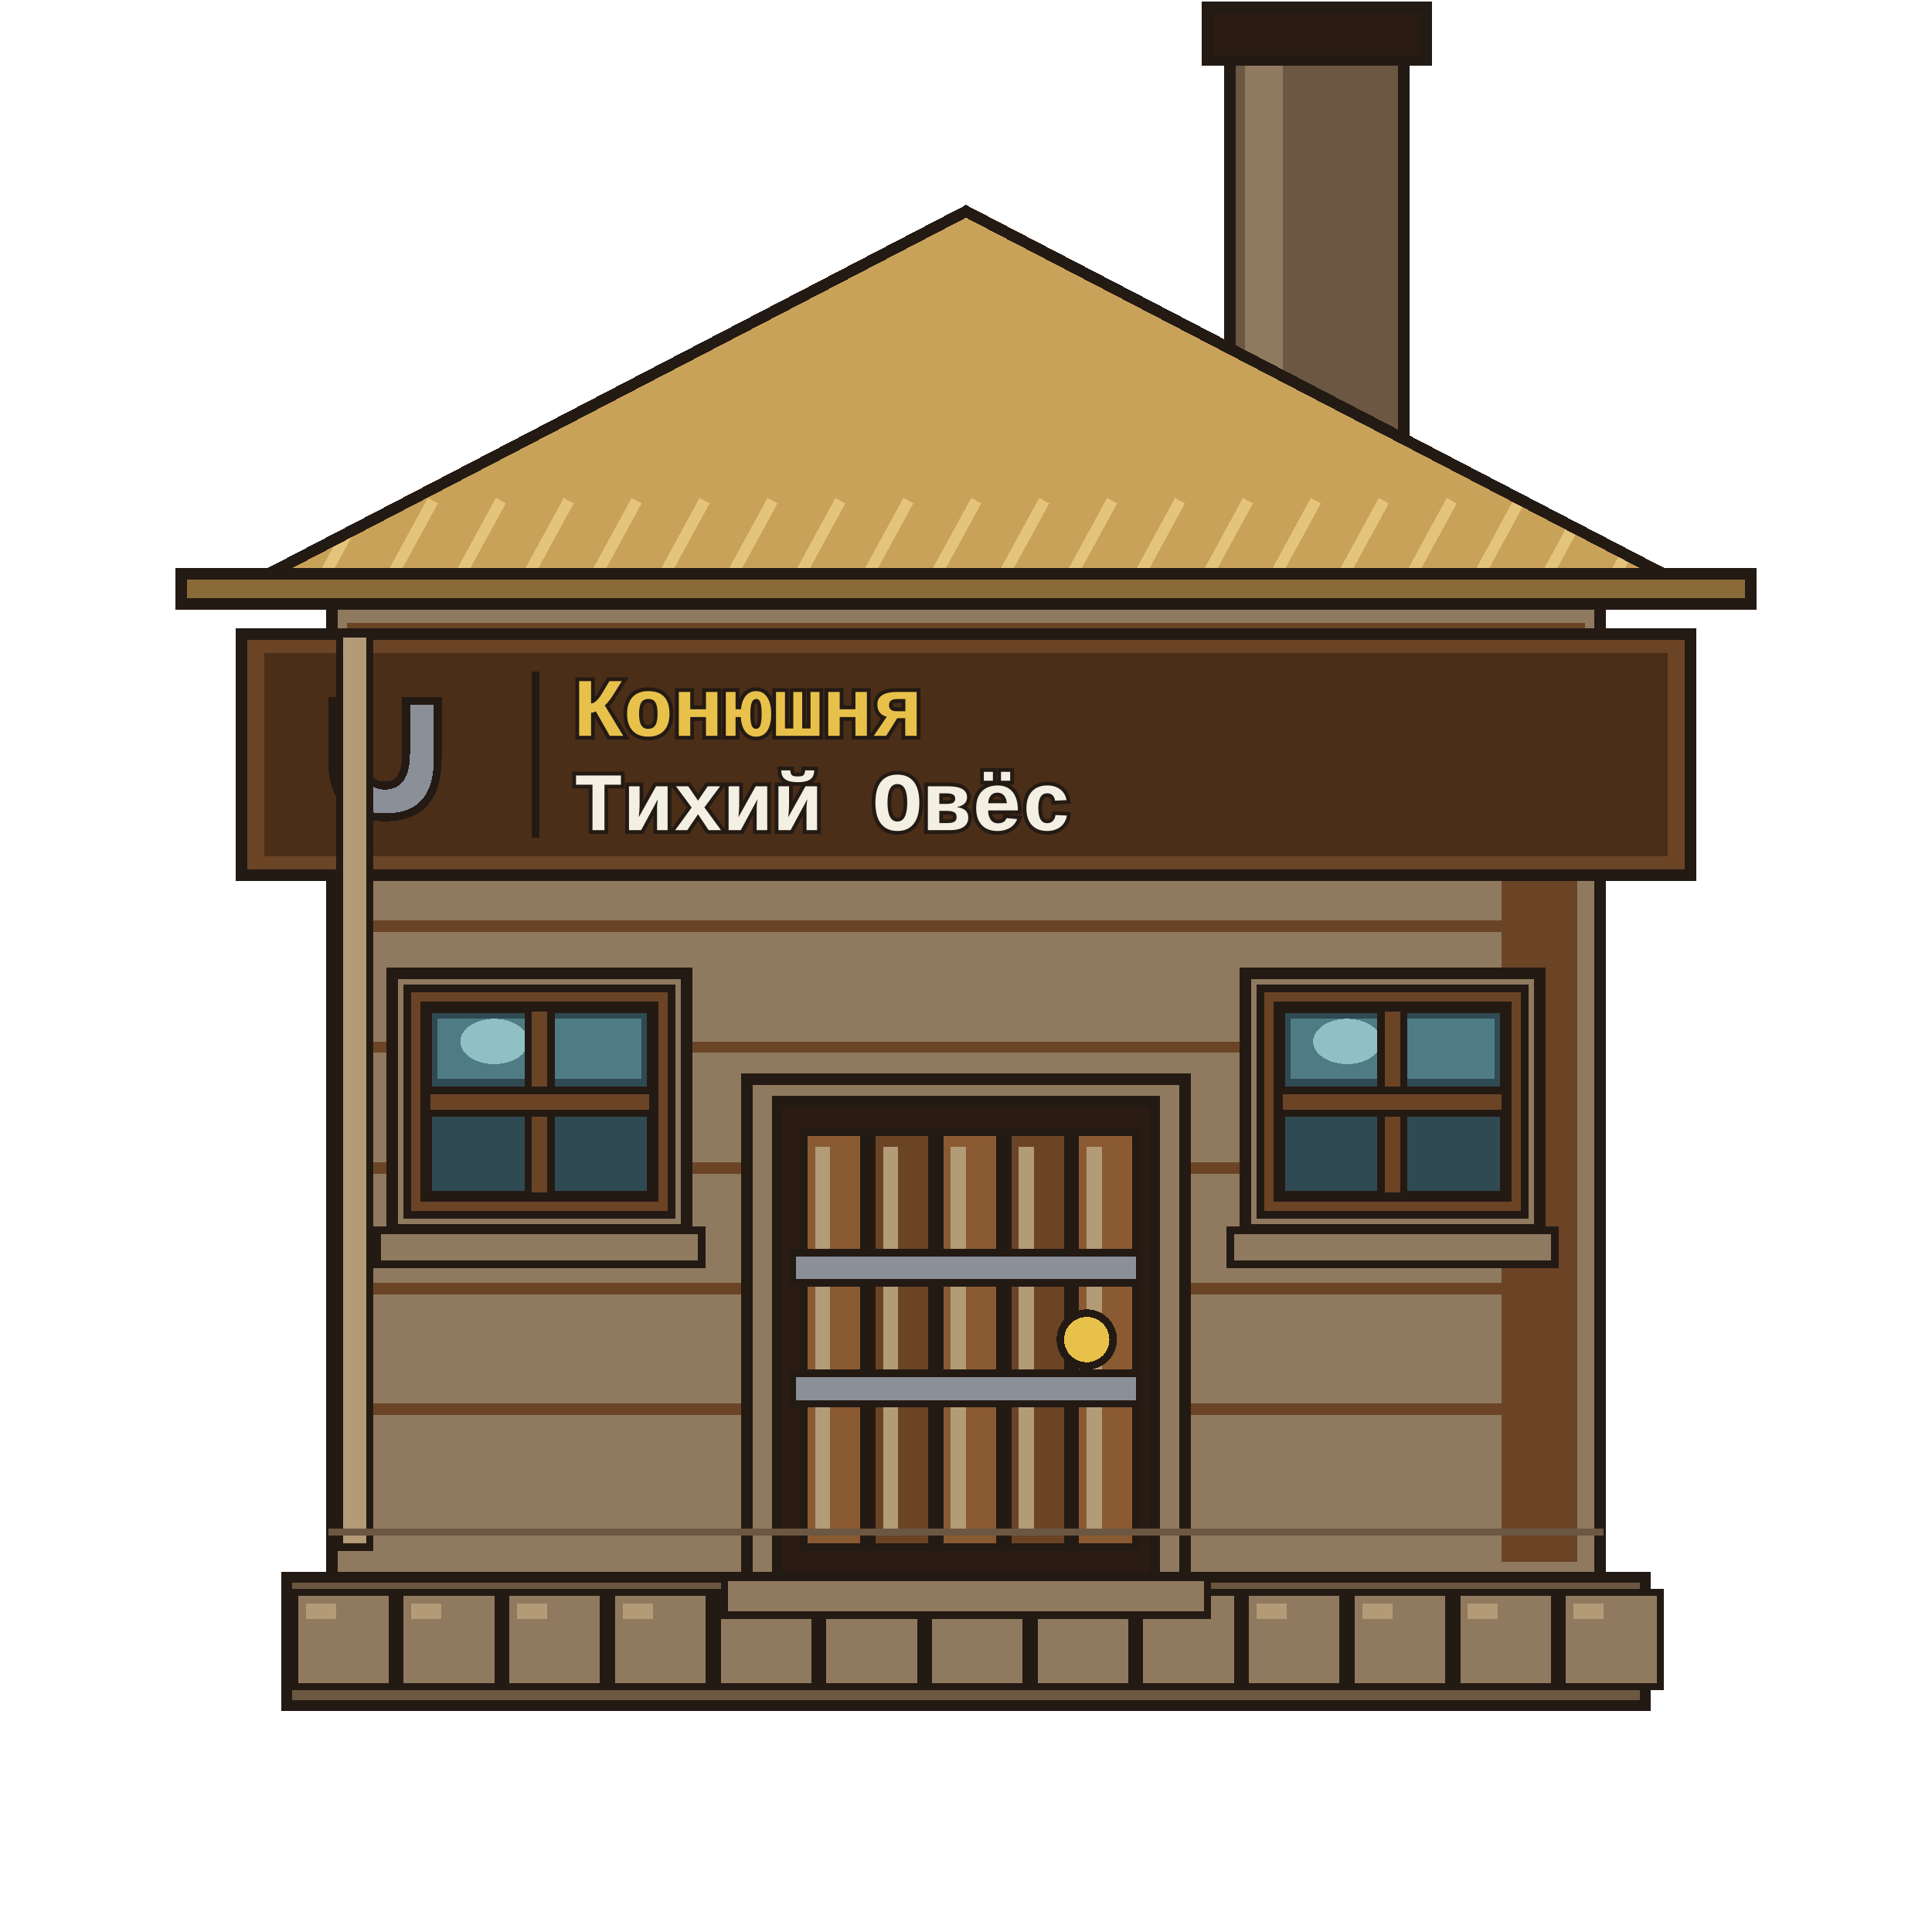
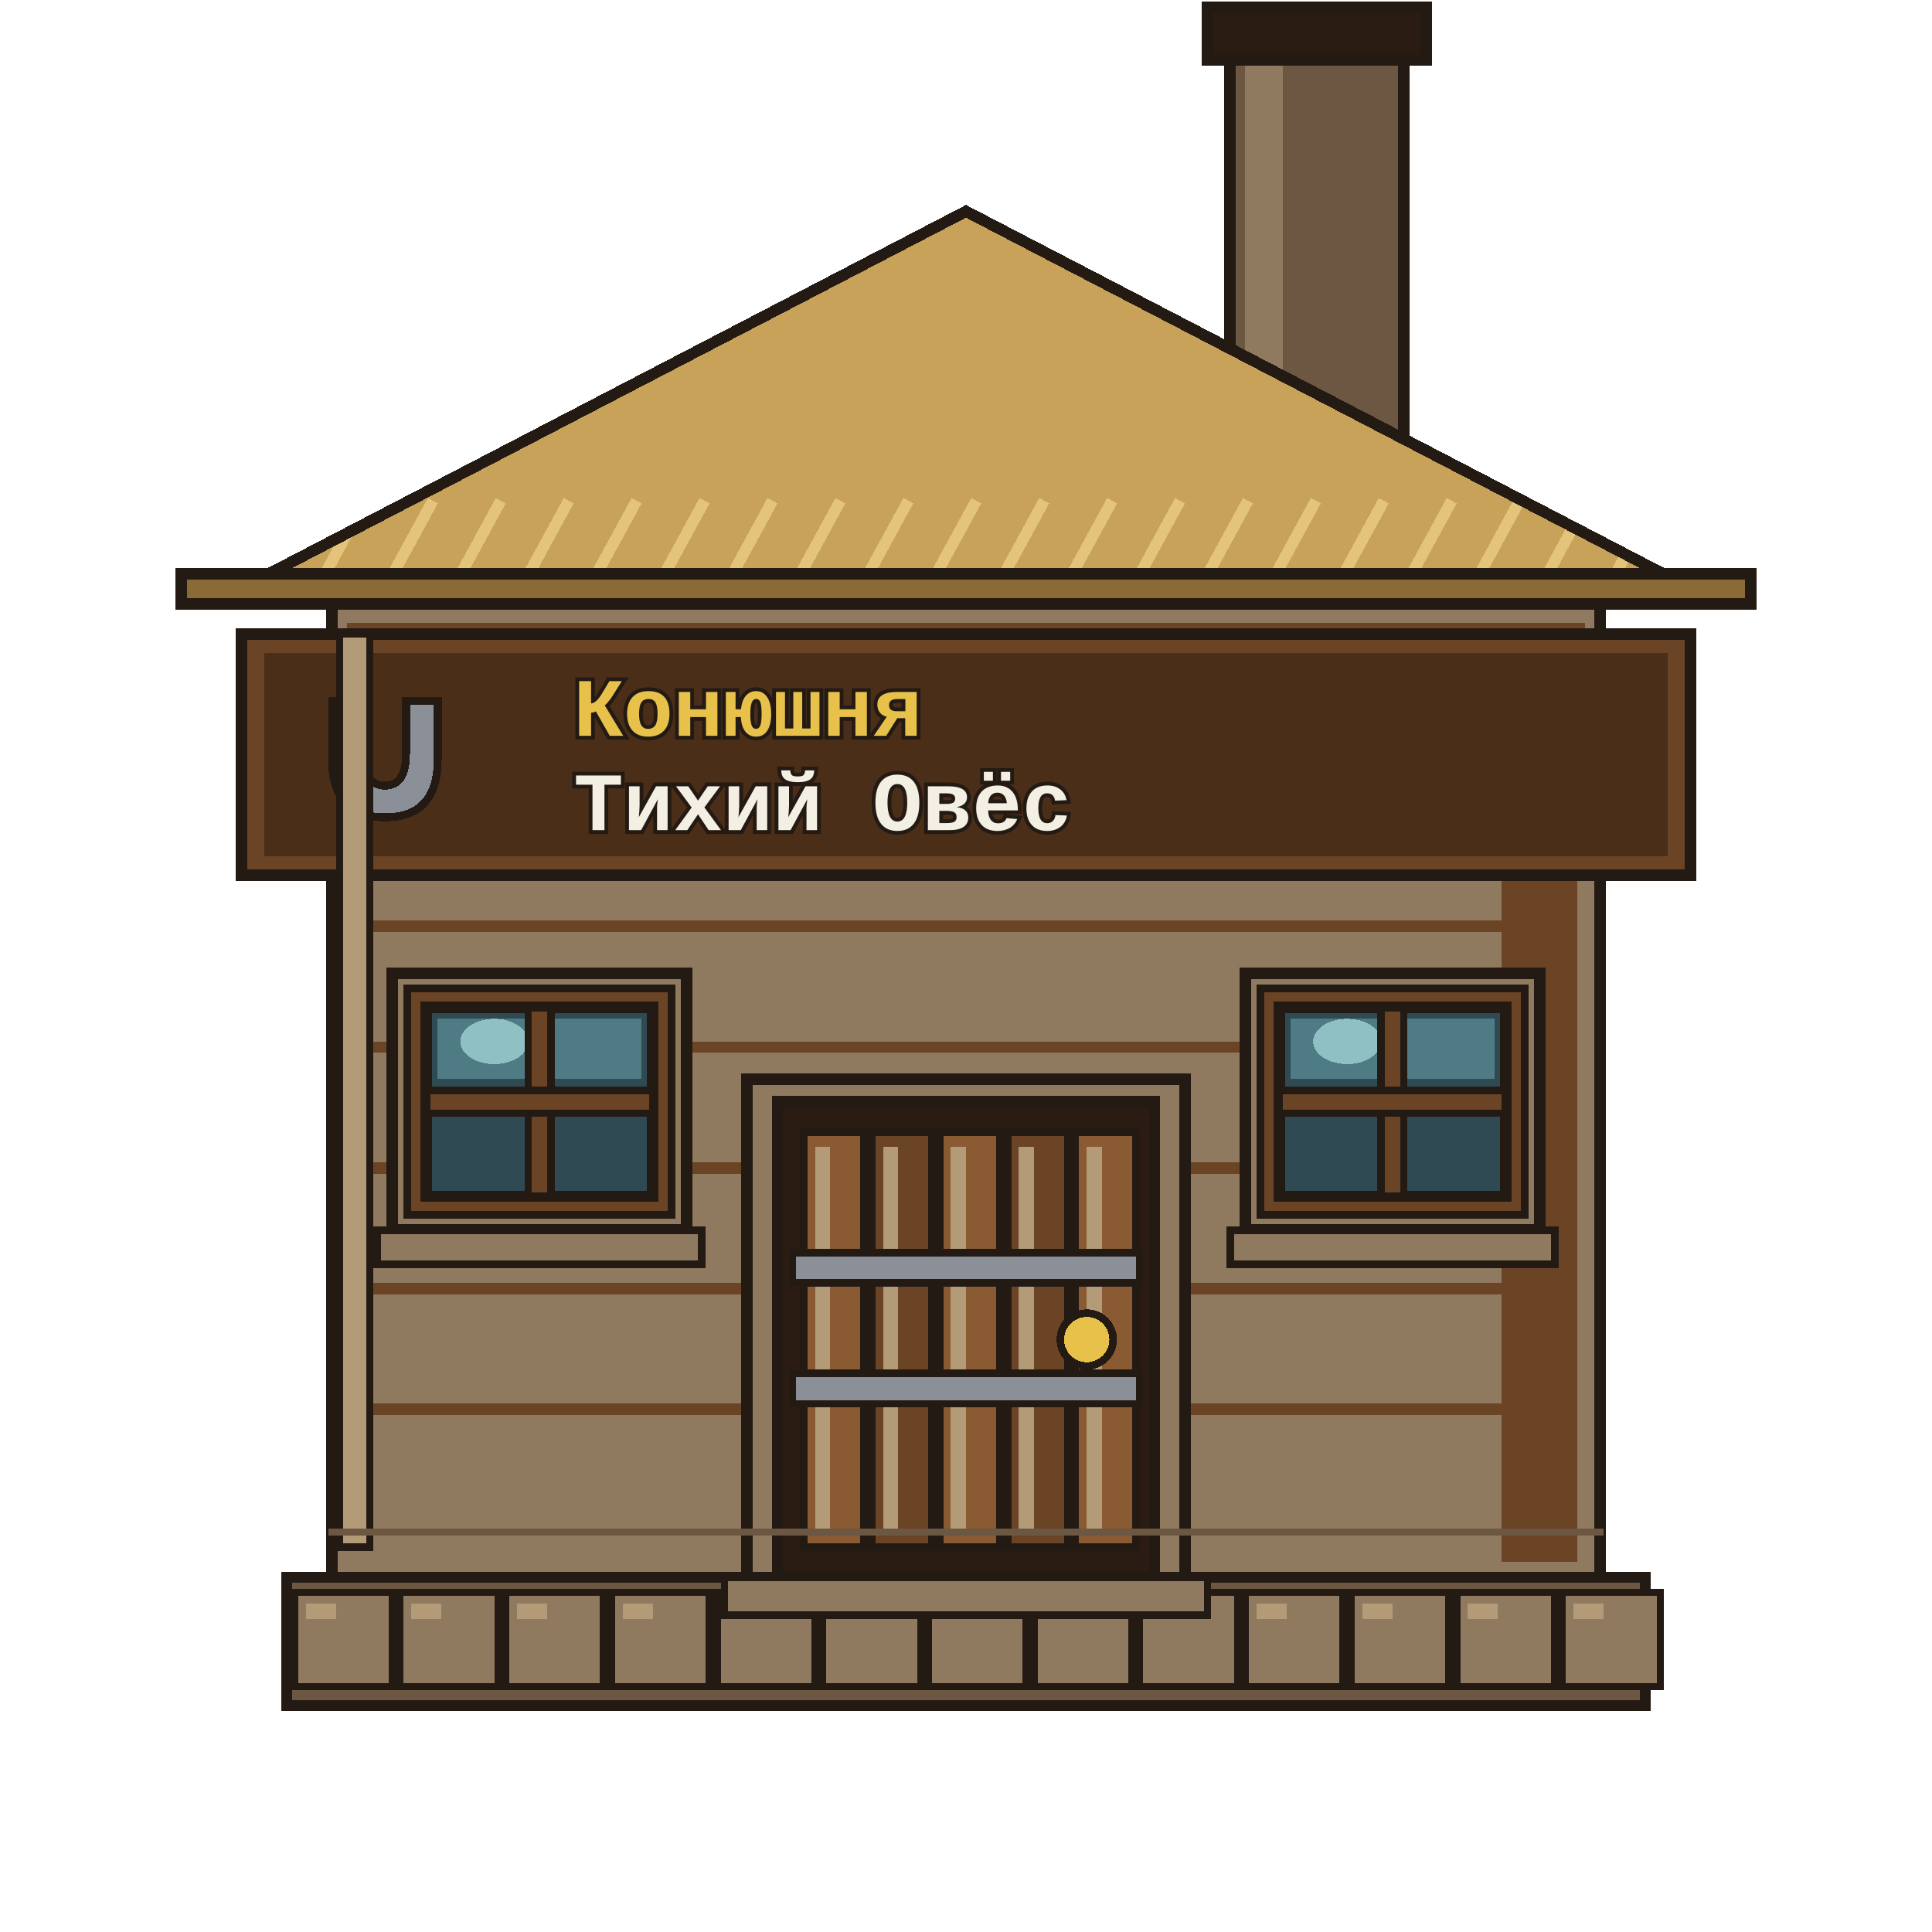
<svg xmlns="http://www.w3.org/2000/svg" viewBox="0 0 512 512" shape-rendering="crispEdges">
  <g id="chimney">
    <path d="M326 8 H372 V120 H326Z" fill="#6b5742" stroke="#241a14" stroke-width="3" stroke-linejoin="miter" stroke-linecap="square" />
    <path d="M330 12 H340 V116 H330Z" fill="#8f7a5f" stroke="none" />
    <path d="M320 2 H378 V16 H320Z" fill="#2a1c12" stroke="#241a14" stroke-width="3" stroke-linejoin="miter" stroke-linecap="square" />
  </g>
  <g id="base">
    <path d="M76 418 H436 V452 H76Z" fill="#6b5742" stroke="#241a14" stroke-width="3" stroke-linejoin="miter" stroke-linecap="square" />
    <path d="M78 422 H104 V447 H78Z" fill="#8f7a5f" stroke="#241a14" stroke-width="2" stroke-linejoin="miter" stroke-linecap="square" />
    <path d="M81 425 H89 V429 H81Z" fill="#b39b78" stroke="none" />
    <path d="M106 422 H132 V447 H106Z" fill="#8f7a5f" stroke="#241a14" stroke-width="2" stroke-linejoin="miter" stroke-linecap="square" />
    <path d="M109 425 H117 V429 H109Z" fill="#b39b78" stroke="none" />
    <path d="M134 422 H160 V447 H134Z" fill="#8f7a5f" stroke="#241a14" stroke-width="2" stroke-linejoin="miter" stroke-linecap="square" />
    <path d="M137 425 H145 V429 H137Z" fill="#b39b78" stroke="none" />
    <path d="M162 422 H188 V447 H162Z" fill="#8f7a5f" stroke="#241a14" stroke-width="2" stroke-linejoin="miter" stroke-linecap="square" />
    <path d="M165 425 H173 V429 H165Z" fill="#b39b78" stroke="none" />
    <path d="M190 422 H216 V447 H190Z" fill="#8f7a5f" stroke="#241a14" stroke-width="2" stroke-linejoin="miter" stroke-linecap="square" />
    <path d="M193 425 H201 V429 H193Z" fill="#b39b78" stroke="none" />
    <path d="M218 422 H244 V447 H218Z" fill="#8f7a5f" stroke="#241a14" stroke-width="2" stroke-linejoin="miter" stroke-linecap="square" />
    <path d="M221 425 H229 V429 H221Z" fill="#b39b78" stroke="none" />
    <path d="M246 422 H272 V447 H246Z" fill="#8f7a5f" stroke="#241a14" stroke-width="2" stroke-linejoin="miter" stroke-linecap="square" />
    <path d="M249 425 H257 V429 H249Z" fill="#b39b78" stroke="none" />
    <path d="M274 422 H300 V447 H274Z" fill="#8f7a5f" stroke="#241a14" stroke-width="2" stroke-linejoin="miter" stroke-linecap="square" />
    <path d="M277 425 H285 V429 H277Z" fill="#b39b78" stroke="none" />
    <path d="M302 422 H328 V447 H302Z" fill="#8f7a5f" stroke="#241a14" stroke-width="2" stroke-linejoin="miter" stroke-linecap="square" />
    <path d="M305 425 H313 V429 H305Z" fill="#b39b78" stroke="none" />
    <path d="M330 422 H356 V447 H330Z" fill="#8f7a5f" stroke="#241a14" stroke-width="2" stroke-linejoin="miter" stroke-linecap="square" />
    <path d="M333 425 H341 V429 H333Z" fill="#b39b78" stroke="none" />
    <path d="M358 422 H384 V447 H358Z" fill="#8f7a5f" stroke="#241a14" stroke-width="2" stroke-linejoin="miter" stroke-linecap="square" />
    <path d="M361 425 H369 V429 H361Z" fill="#b39b78" stroke="none" />
    <path d="M386 422 H412 V447 H386Z" fill="#8f7a5f" stroke="#241a14" stroke-width="2" stroke-linejoin="miter" stroke-linecap="square" />
    <path d="M389 425 H397 V429 H389Z" fill="#b39b78" stroke="none" />
    <path d="M414 422 H440 V447 H414Z" fill="#8f7a5f" stroke="#241a14" stroke-width="2" stroke-linejoin="miter" stroke-linecap="square" />
    <path d="M417 425 H425 V429 H417Z" fill="#b39b78" stroke="none" />
  </g>
  <g id="wall">
    <path d="M88 160 H424 V418 H88Z" fill="#8f7a5f" stroke="#241a14" stroke-width="3" stroke-linejoin="miter" stroke-linecap="square" />
    <path d="M92 165 H420 V175 H92Z" fill="#6b4426" stroke="none" />
    <path d="M96 178 H416 V186 H96Z" fill="#8f7a5f" stroke="none" />
    <path d="M398 168 H418 V414 H398Z" fill="#6b4426" stroke="none" />
    <path d="M94 180 H418 V183 H94Z" fill="#6b4426" stroke="none" />
    <path d="M94 212 H418 V215 H94Z" fill="#6b4426" stroke="none" />
    <path d="M94 244 H418 V247 H94Z" fill="#6b4426" stroke="none" />
    <path d="M94 276 H418 V279 H94Z" fill="#6b4426" stroke="none" />
    <path d="M94 308 H418 V311 H94Z" fill="#6b4426" stroke="none" />
    <path d="M94 340 H418 V343 H94Z" fill="#6b4426" stroke="none" />
    <path d="M94 372 H418 V375 H94Z" fill="#6b4426" stroke="none" />
  </g>
  <g id="roof">
    <defs>
      <clipPath id="roofClip">
        <path d="M56 160 L256 56 L456 160Z" />
      </clipPath>
    </defs>
    <path d="M56 160 L256 56 L456 160Z" fill="#c9a25a" stroke="#241a14" stroke-width="3" stroke-linejoin="miter" />
    <g clip-path="url(#roofClip)">
      <path d="M48 156 L60 134" fill="none" stroke="#e3c47a" stroke-width="3" stroke-linecap="square" />
      <path d="M66 156 L78 134" fill="none" stroke="#e3c47a" stroke-width="3" stroke-linecap="square" />
      <path d="M84 156 L96 134" fill="none" stroke="#e3c47a" stroke-width="3" stroke-linecap="square" />
      <path d="M102 156 L114 134" fill="none" stroke="#e3c47a" stroke-width="3" stroke-linecap="square" />
      <path d="M120 156 L132 134" fill="none" stroke="#e3c47a" stroke-width="3" stroke-linecap="square" />
      <path d="M138 156 L150 134" fill="none" stroke="#e3c47a" stroke-width="3" stroke-linecap="square" />
      <path d="M156 156 L168 134" fill="none" stroke="#e3c47a" stroke-width="3" stroke-linecap="square" />
      <path d="M174 156 L186 134" fill="none" stroke="#e3c47a" stroke-width="3" stroke-linecap="square" />
      <path d="M192 156 L204 134" fill="none" stroke="#e3c47a" stroke-width="3" stroke-linecap="square" />
      <path d="M210 156 L222 134" fill="none" stroke="#e3c47a" stroke-width="3" stroke-linecap="square" />
      <path d="M228 156 L240 134" fill="none" stroke="#e3c47a" stroke-width="3" stroke-linecap="square" />
      <path d="M246 156 L258 134" fill="none" stroke="#e3c47a" stroke-width="3" stroke-linecap="square" />
      <path d="M264 156 L276 134" fill="none" stroke="#e3c47a" stroke-width="3" stroke-linecap="square" />
      <path d="M282 156 L294 134" fill="none" stroke="#e3c47a" stroke-width="3" stroke-linecap="square" />
      <path d="M300 156 L312 134" fill="none" stroke="#e3c47a" stroke-width="3" stroke-linecap="square" />
      <path d="M318 156 L330 134" fill="none" stroke="#e3c47a" stroke-width="3" stroke-linecap="square" />
      <path d="M336 156 L348 134" fill="none" stroke="#e3c47a" stroke-width="3" stroke-linecap="square" />
      <path d="M354 156 L366 134" fill="none" stroke="#e3c47a" stroke-width="3" stroke-linecap="square" />
      <path d="M372 156 L384 134" fill="none" stroke="#e3c47a" stroke-width="3" stroke-linecap="square" />
      <path d="M390 156 L402 134" fill="none" stroke="#e3c47a" stroke-width="3" stroke-linecap="square" />
      <path d="M408 156 L420 134" fill="none" stroke="#e3c47a" stroke-width="3" stroke-linecap="square" />
      <path d="M426 156 L438 134" fill="none" stroke="#e3c47a" stroke-width="3" stroke-linecap="square" />
      <path d="M444 156 L456 134" fill="none" stroke="#e3c47a" stroke-width="3" stroke-linecap="square" />
      <path d="M462 156 L474 134" fill="none" stroke="#e3c47a" stroke-width="3" stroke-linecap="square" />
    </g>
    <path d="M56 160 L256 56 L456 160Z" fill="none" stroke="#241a14" stroke-width="3" stroke-linejoin="miter" />
    <path d="M48 152 H464 V160 H48Z" fill="#8a6a36" stroke="#241a14" stroke-width="3" stroke-linejoin="miter" stroke-linecap="square" />
  </g>
  <g id="sign" data-sign-name="Конюшня «Тихий Овёс»" data-sign-type="Конюшня" data-sign-shop="Тихий Овёс">
    <path id="signBoard" d="M64 168 H448 V232 H64Z" fill="#6b4426" stroke="#241a14" stroke-width="3" stroke-linejoin="miter" stroke-linecap="square" />
    <path d="M70 173 H442 V227 H70Z" fill="#4a2e18" stroke="none" />
-     <path d="M142 179 V221" fill="none" stroke="#241a14" stroke-width="2" stroke-linecap="square" />
    <g transform="translate(74 176) scale(0.7)" data-sign="horseshoe">
      <path d="M20 14 V36 Q20 58 40 58 Q60 58 60 36 V14 H48 V34 Q48 46 40 46 Q32 46 32 34 V14Z" fill="#8a8f98" stroke="#241a14" stroke-width="3" stroke-linejoin="miter" />
      <ellipse cx="26" cy="18" rx="4" ry="3" fill="#f3efe2" stroke="none" />
    </g>
    <text data-line="type" x="152" y="195" font-family="'Courier New', monospace" font-size="22" font-weight="700" fill="#e8c14a" stroke="#241a14" stroke-width="2" paint-order="stroke" text-rendering="geometricPrecision" textLength="95.5" lengthAdjust="spacingAndGlyphs">Конюшня</text>
    <text data-line="shop" x="152" y="220" font-family="'Courier New', monospace" font-size="22" font-weight="700" fill="#f3efe2" stroke="#241a14" stroke-width="2" paint-order="stroke" text-rendering="geometricPrecision" textLength="136.4" lengthAdjust="spacingAndGlyphs">Тихий Овёс</text>
  </g>
  <g id="window">
    <path d="M104 258 H182 V326 H104Z" fill="#8f7a5f" stroke="#241a14" stroke-width="3" stroke-linejoin="miter" stroke-linecap="square" />
    <path d="M108 262 H178 V322 H108Z" fill="#6b4426" stroke="#241a14" stroke-width="2" stroke-linejoin="miter" stroke-linecap="square" />
    <path d="M113 267 H173 V317 H113Z" fill="#2f4a52" stroke="#241a14" stroke-width="3" stroke-linejoin="miter" stroke-linecap="square" />
    <path d="M116 270 H139 V286 H116Z" fill="#4f7b84" stroke="none" />
    <path d="M147 270 H170 V286 H147Z" fill="#4f7b84" stroke="none" />
    <ellipse cx="131" cy="276" rx="9" ry="6" fill="#8fc0c4" stroke="none" />
    <path d="M140 267 H146 V317 H140Z" fill="#6b4426" stroke="#241a14" stroke-width="2" stroke-linejoin="miter" stroke-linecap="square" />
    <path d="M113 289 H173 V295 H113Z" fill="#6b4426" stroke="#241a14" stroke-width="2" stroke-linejoin="miter" stroke-linecap="square" />
    <path d="M100 326 H186 V335 H100Z" fill="#8f7a5f" stroke="#241a14" stroke-width="2" stroke-linejoin="miter" stroke-linecap="square" />
    <path d="M330 258 H408 V326 H330Z" fill="#8f7a5f" stroke="#241a14" stroke-width="3" stroke-linejoin="miter" stroke-linecap="square" />
    <path d="M334 262 H404 V322 H334Z" fill="#6b4426" stroke="#241a14" stroke-width="2" stroke-linejoin="miter" stroke-linecap="square" />
    <path d="M339 267 H399 V317 H339Z" fill="#2f4a52" stroke="#241a14" stroke-width="3" stroke-linejoin="miter" stroke-linecap="square" />
    <path d="M342 270 H365 V286 H342Z" fill="#4f7b84" stroke="none" />
    <path d="M373 270 H396 V286 H373Z" fill="#4f7b84" stroke="none" />
    <ellipse cx="357" cy="276" rx="9" ry="6" fill="#8fc0c4" stroke="none" />
    <path d="M366 267 H372 V317 H366Z" fill="#6b4426" stroke="#241a14" stroke-width="2" stroke-linejoin="miter" stroke-linecap="square" />
    <path d="M339 289 H399 V295 H339Z" fill="#6b4426" stroke="#241a14" stroke-width="2" stroke-linejoin="miter" stroke-linecap="square" />
    <path d="M326 326 H412 V335 H326Z" fill="#8f7a5f" stroke="#241a14" stroke-width="2" stroke-linejoin="miter" stroke-linecap="square" />
  </g>
  <g id="door">
    <path d="M198 286 H314 V418 H198Z" fill="#8f7a5f" stroke="#241a14" stroke-width="3" stroke-linejoin="miter" stroke-linecap="square" />
    <path d="M206 292 H306 V418 H206Z" fill="#2a1c12" stroke="#241a14" stroke-width="3" />
    <path d="M213 300 H229 V410 H213Z" fill="#8a5a32" stroke="#241a14" stroke-width="2" stroke-linejoin="miter" stroke-linecap="square" />
    <path d="M216 304 H220 V406 H216Z" fill="#b39b78" stroke="none" />
    <path d="M231 300 H247 V410 H231Z" fill="#6b4426" stroke="#241a14" stroke-width="2" stroke-linejoin="miter" stroke-linecap="square" />
    <path d="M234 304 H238 V406 H234Z" fill="#b39b78" stroke="none" />
    <path d="M249 300 H265 V410 H249Z" fill="#8a5a32" stroke="#241a14" stroke-width="2" stroke-linejoin="miter" stroke-linecap="square" />
    <path d="M252 304 H256 V406 H252Z" fill="#b39b78" stroke="none" />
    <path d="M267 300 H283 V410 H267Z" fill="#6b4426" stroke="#241a14" stroke-width="2" stroke-linejoin="miter" stroke-linecap="square" />
    <path d="M270 304 H274 V406 H270Z" fill="#b39b78" stroke="none" />
    <path d="M285 300 H301 V410 H285Z" fill="#8a5a32" stroke="#241a14" stroke-width="2" stroke-linejoin="miter" stroke-linecap="square" />
    <path d="M288 304 H292 V406 H288Z" fill="#b39b78" stroke="none" />
    <path d="M210 332 H302 V340 H210Z" fill="#8a8f98" stroke="#241a14" stroke-width="2" stroke-linejoin="miter" stroke-linecap="square" />
    <path d="M210 364 H302 V372 H210Z" fill="#8a8f98" stroke="#241a14" stroke-width="2" stroke-linejoin="miter" stroke-linecap="square" />
    <ellipse cx="288" cy="355" rx="7" ry="7" fill="#e8c14a" stroke="#241a14" stroke-width="2" />
    <path d="M192 418 H320 V428 H192Z" fill="#8f7a5f" stroke="#241a14" stroke-width="2" stroke-linejoin="miter" stroke-linecap="square" />
  </g>
  <g id="decor">
    <path d="M90 168 H98 V410 H90Z" fill="#b39b78" stroke="#241a14" stroke-width="2" stroke-linejoin="miter" stroke-linecap="square" />
    <path d="M88 406 L424 406" fill="none" stroke="#6b5742" stroke-width="2" stroke-linecap="square" />
  </g>
</svg>
